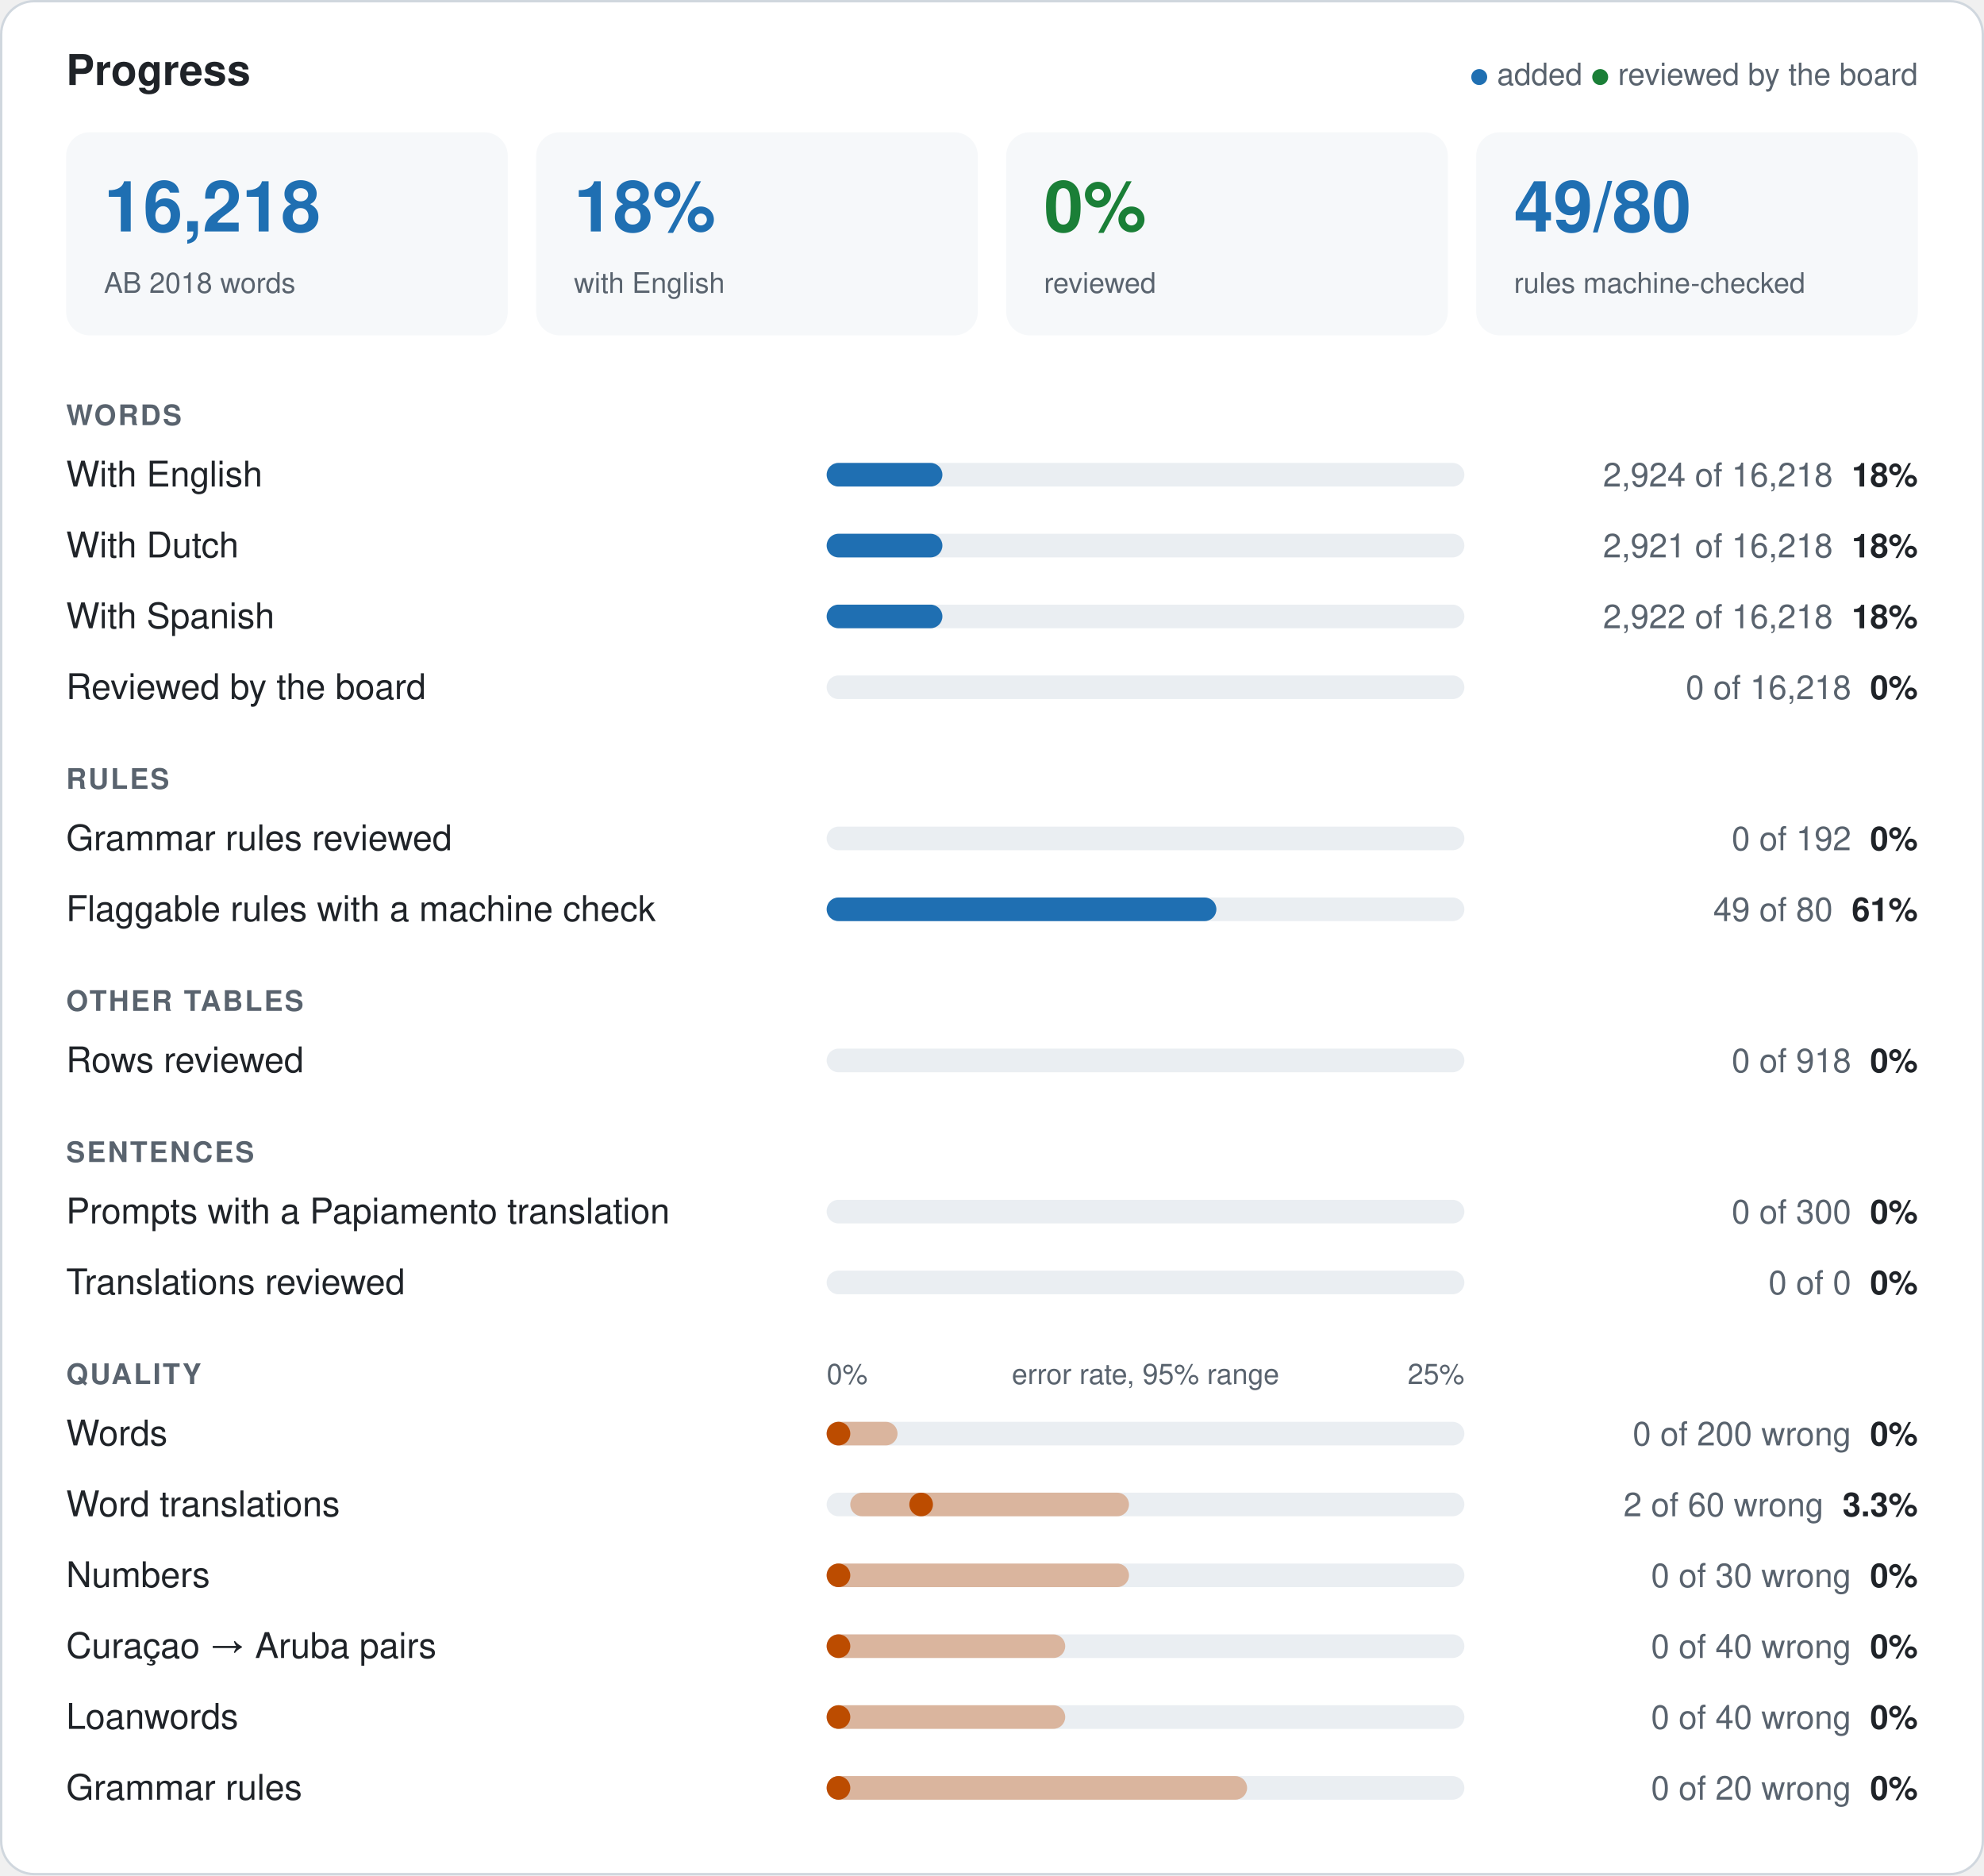
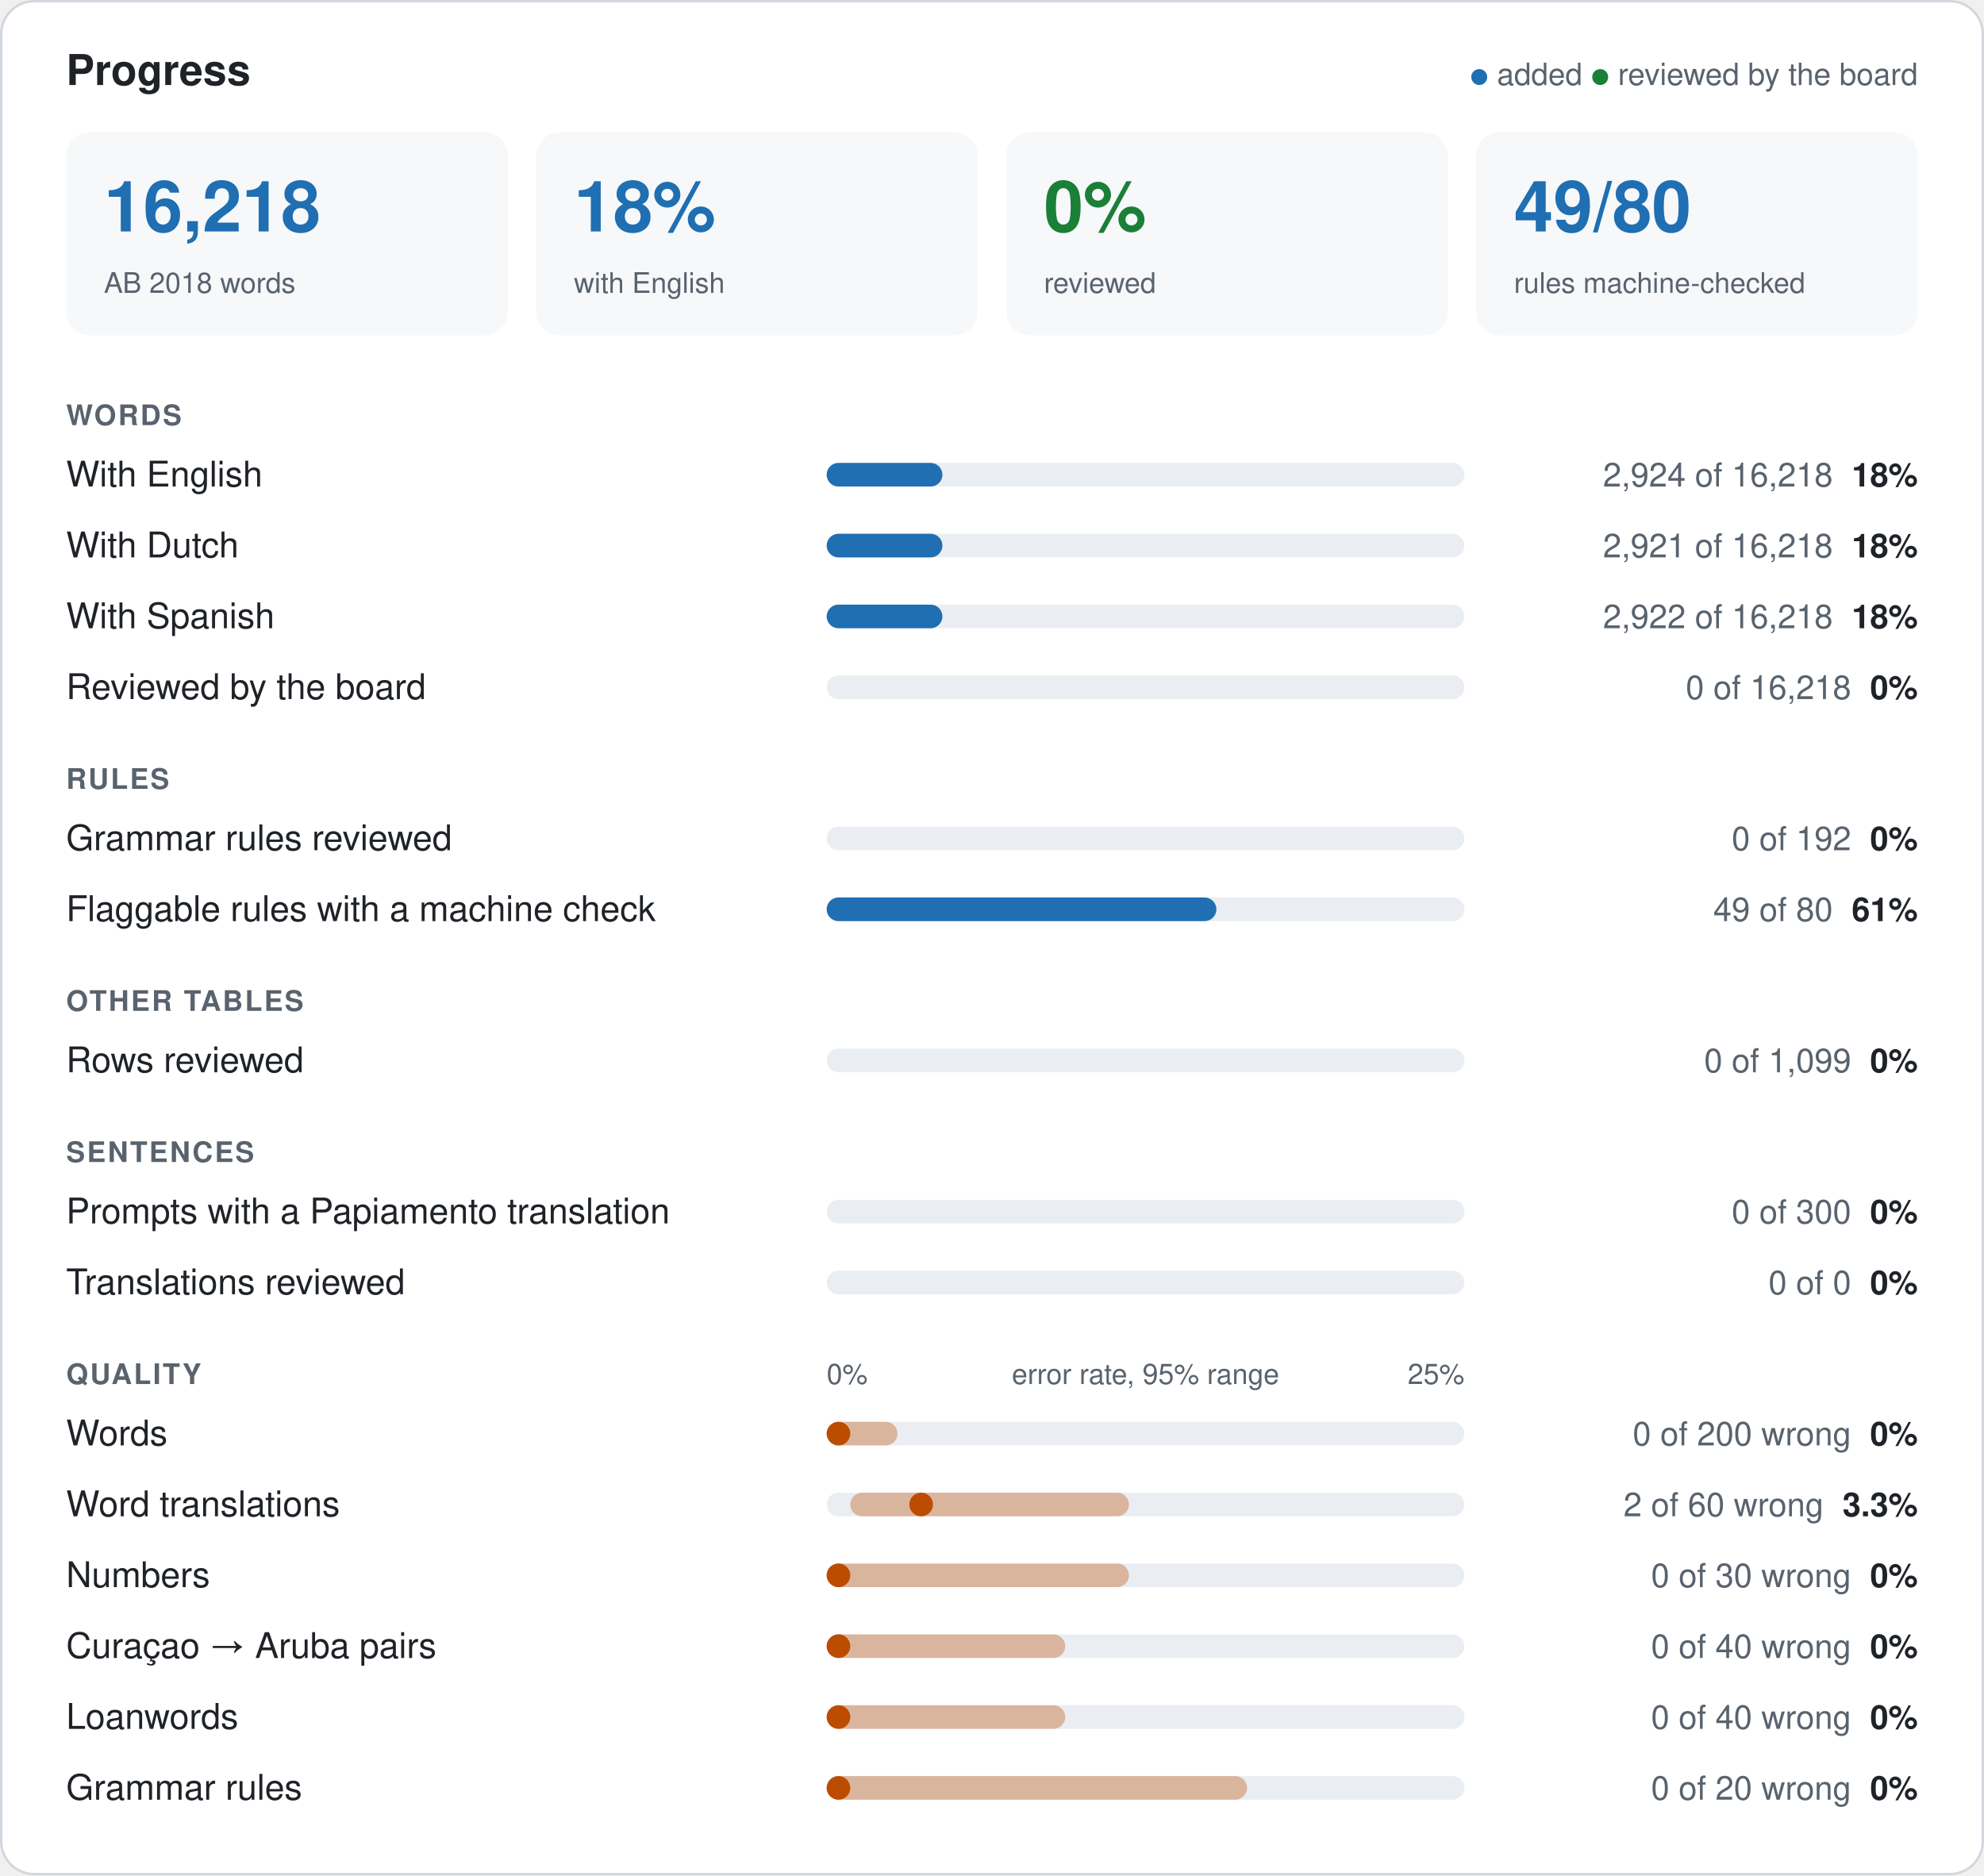
<svg xmlns="http://www.w3.org/2000/svg" viewBox="0 0 840 794" width="840" height="794" role="img" aria-label="Progress of the Papiamento open data">
  <rect x="0.5" y="0.5" width="839" height="793" rx="14" fill="#ffffff" stroke="#d0d7de" />
  <g font-family="-apple-system, 'Segoe UI', Helvetica, Arial, sans-serif">
    <text x="28" y="36" font-size="18" font-weight="700" fill="#1f2328">Progress</text>
    <text x="812" y="36" font-size="13" fill="#59636e" text-anchor="end">
      <tspan fill="#1f6fb2">●</tspan> added    <tspan fill="#1a7f37">●</tspan> reviewed by the board</text>
    <rect x="28" y="56" width="187" height="86" rx="10" fill="#f6f8fa" />
    <text x="44" y="98" font-size="30" font-weight="700" fill="#1f6fb2">16,218</text>
    <text x="44" y="124" font-size="12" fill="#59636e">AB 2018 words</text>
    <rect x="227" y="56" width="187" height="86" rx="10" fill="#f6f8fa" />
    <text x="243" y="98" font-size="30" font-weight="700" fill="#1f6fb2">18%</text>
    <text x="243" y="124" font-size="12" fill="#59636e">with English</text>
    <rect x="426" y="56" width="187" height="86" rx="10" fill="#f6f8fa" />
    <text x="442" y="98" font-size="30" font-weight="700" fill="#1a7f37">0%</text>
    <text x="442" y="124" font-size="12" fill="#59636e">reviewed</text>
    <rect x="625" y="56" width="187" height="86" rx="10" fill="#f6f8fa" />
    <text x="641" y="98" font-size="30" font-weight="700" fill="#1f6fb2">49/80</text>
    <text x="641" y="124" font-size="12" fill="#59636e">rules machine-checked</text>
    <text x="28" y="180" font-size="12" font-weight="600" fill="#59636e" letter-spacing="0.8">WORDS</text>
    <text x="28" y="206" font-size="15" fill="#1f2328">With English</text>
    <rect x="350" y="196" width="270" height="10" rx="5" fill="#eaeef2" />
    <rect x="350" y="196" width="49" height="10" rx="5" fill="#1f6fb2" />
    <text x="812" y="206" font-size="14" fill="#59636e" text-anchor="end">2,924 of 16,218<tspan font-weight="600" fill="#1f2328" dx="8">18%</tspan>
    </text>
    <text x="28" y="236" font-size="15" fill="#1f2328">With Dutch</text>
    <rect x="350" y="226" width="270" height="10" rx="5" fill="#eaeef2" />
    <rect x="350" y="226" width="49" height="10" rx="5" fill="#1f6fb2" />
    <text x="812" y="236" font-size="14" fill="#59636e" text-anchor="end">2,921 of 16,218<tspan font-weight="600" fill="#1f2328" dx="8">18%</tspan>
    </text>
    <text x="28" y="266" font-size="15" fill="#1f2328">With Spanish</text>
    <rect x="350" y="256" width="270" height="10" rx="5" fill="#eaeef2" />
    <rect x="350" y="256" width="49" height="10" rx="5" fill="#1f6fb2" />
    <text x="812" y="266" font-size="14" fill="#59636e" text-anchor="end">2,922 of 16,218<tspan font-weight="600" fill="#1f2328" dx="8">18%</tspan>
    </text>
    <text x="28" y="296" font-size="15" fill="#1f2328">Reviewed by the board</text>
    <rect x="350" y="286" width="270" height="10" rx="5" fill="#eaeef2" />
    <text x="812" y="296" font-size="14" fill="#59636e" text-anchor="end">0 of 16,218<tspan font-weight="600" fill="#1f2328" dx="8">0%</tspan>
    </text>
    <text x="28" y="334" font-size="12" font-weight="600" fill="#59636e" letter-spacing="0.8">RULES</text>
    <text x="28" y="360" font-size="15" fill="#1f2328">Grammar rules reviewed</text>
    <rect x="350" y="350" width="270" height="10" rx="5" fill="#eaeef2" />
    <text x="812" y="360" font-size="14" fill="#59636e" text-anchor="end">0 of 192<tspan font-weight="600" fill="#1f2328" dx="8">0%</tspan>
    </text>
    <text x="28" y="390" font-size="15" fill="#1f2328">Flaggable rules with a machine check</text>
    <rect x="350" y="380" width="270" height="10" rx="5" fill="#eaeef2" />
    <rect x="350" y="380" width="165" height="10" rx="5" fill="#1f6fb2" />
    <text x="812" y="390" font-size="14" fill="#59636e" text-anchor="end">49 of 80<tspan font-weight="600" fill="#1f2328" dx="8">61%</tspan>
    </text>
    <text x="28" y="428" font-size="12" font-weight="600" fill="#59636e" letter-spacing="0.8">OTHER TABLES</text>
    <text x="28" y="454" font-size="15" fill="#1f2328">Rows reviewed</text>
    <rect x="350" y="444" width="270" height="10" rx="5" fill="#eaeef2" />
-     <text x="812" y="454" font-size="14" fill="#59636e" text-anchor="end">0 of 918<tspan font-weight="600" fill="#1f2328" dx="8">0%</tspan>
+     <text x="812" y="454" font-size="14" fill="#59636e" text-anchor="end">0 of 1,099<tspan font-weight="600" fill="#1f2328" dx="8">0%</tspan>
    </text>
    <text x="28" y="492" font-size="12" font-weight="600" fill="#59636e" letter-spacing="0.8">SENTENCES</text>
    <text x="28" y="518" font-size="15" fill="#1f2328">Prompts with a Papiamento translation</text>
    <rect x="350" y="508" width="270" height="10" rx="5" fill="#eaeef2" />
    <text x="812" y="518" font-size="14" fill="#59636e" text-anchor="end">0 of 300<tspan font-weight="600" fill="#1f2328" dx="8">0%</tspan>
    </text>
    <text x="28" y="548" font-size="15" fill="#1f2328">Translations reviewed</text>
    <rect x="350" y="538" width="270" height="10" rx="5" fill="#eaeef2" />
    <text x="812" y="548" font-size="14" fill="#59636e" text-anchor="end">0 of 0<tspan font-weight="600" fill="#1f2328" dx="8">0%</tspan>
    </text>
    <text x="28" y="586" font-size="12" font-weight="600" fill="#59636e" letter-spacing="0.8">QUALITY</text>
    <text x="350" y="586" font-size="12" fill="#59636e">0%</text>
    <text x="485" y="586" font-size="12" fill="#59636e" text-anchor="middle">error rate, 95% range</text>
    <text x="620" y="586" font-size="12" fill="#59636e" text-anchor="end">25%</text>
    <text x="28" y="612" font-size="15" fill="#1f2328">Words</text>
    <rect x="350" y="602" width="270" height="10" rx="5" fill="#eaeef2" />
    <rect x="350" y="602" width="30" height="10" rx="5" fill="#bc4c00" fill-opacity="0.35" />
    <circle cx="355" cy="607" r="5" fill="#bc4c00" />
    <text x="812" y="612" font-size="14" fill="#59636e" text-anchor="end">0 of 200 wrong<tspan font-weight="600" fill="#1f2328" dx="8">0%</tspan>
    </text>
    <text x="28" y="642" font-size="15" fill="#1f2328">Word translations</text>
    <rect x="350" y="632" width="270" height="10" rx="5" fill="#eaeef2" />
    <rect x="360" y="632" width="118" height="10" rx="5" fill="#bc4c00" fill-opacity="0.35" />
    <circle cx="390" cy="637" r="5" fill="#bc4c00" />
    <text x="812" y="642" font-size="14" fill="#59636e" text-anchor="end">2 of 60 wrong<tspan font-weight="600" fill="#1f2328" dx="8">3.3%</tspan>
    </text>
    <text x="28" y="672" font-size="15" fill="#1f2328">Numbers</text>
    <rect x="350" y="662" width="270" height="10" rx="5" fill="#eaeef2" />
    <rect x="350" y="662" width="128" height="10" rx="5" fill="#bc4c00" fill-opacity="0.35" />
    <circle cx="355" cy="667" r="5" fill="#bc4c00" />
    <text x="812" y="672" font-size="14" fill="#59636e" text-anchor="end">0 of 30 wrong<tspan font-weight="600" fill="#1f2328" dx="8">0%</tspan>
    </text>
    <text x="28" y="702" font-size="15" fill="#1f2328">Curaçao → Aruba pairs</text>
    <rect x="350" y="692" width="270" height="10" rx="5" fill="#eaeef2" />
    <rect x="350" y="692" width="101" height="10" rx="5" fill="#bc4c00" fill-opacity="0.35" />
    <circle cx="355" cy="697" r="5" fill="#bc4c00" />
    <text x="812" y="702" font-size="14" fill="#59636e" text-anchor="end">0 of 40 wrong<tspan font-weight="600" fill="#1f2328" dx="8">0%</tspan>
    </text>
    <text x="28" y="732" font-size="15" fill="#1f2328">Loanwords</text>
    <rect x="350" y="722" width="270" height="10" rx="5" fill="#eaeef2" />
    <rect x="350" y="722" width="101" height="10" rx="5" fill="#bc4c00" fill-opacity="0.35" />
    <circle cx="355" cy="727" r="5" fill="#bc4c00" />
    <text x="812" y="732" font-size="14" fill="#59636e" text-anchor="end">0 of 40 wrong<tspan font-weight="600" fill="#1f2328" dx="8">0%</tspan>
    </text>
    <text x="28" y="762" font-size="15" fill="#1f2328">Grammar rules</text>
    <rect x="350" y="752" width="270" height="10" rx="5" fill="#eaeef2" />
    <rect x="350" y="752" width="178" height="10" rx="5" fill="#bc4c00" fill-opacity="0.35" />
    <circle cx="355" cy="757" r="5" fill="#bc4c00" />
    <text x="812" y="762" font-size="14" fill="#59636e" text-anchor="end">0 of 20 wrong<tspan font-weight="600" fill="#1f2328" dx="8">0%</tspan>
    </text>
  </g>
</svg>
